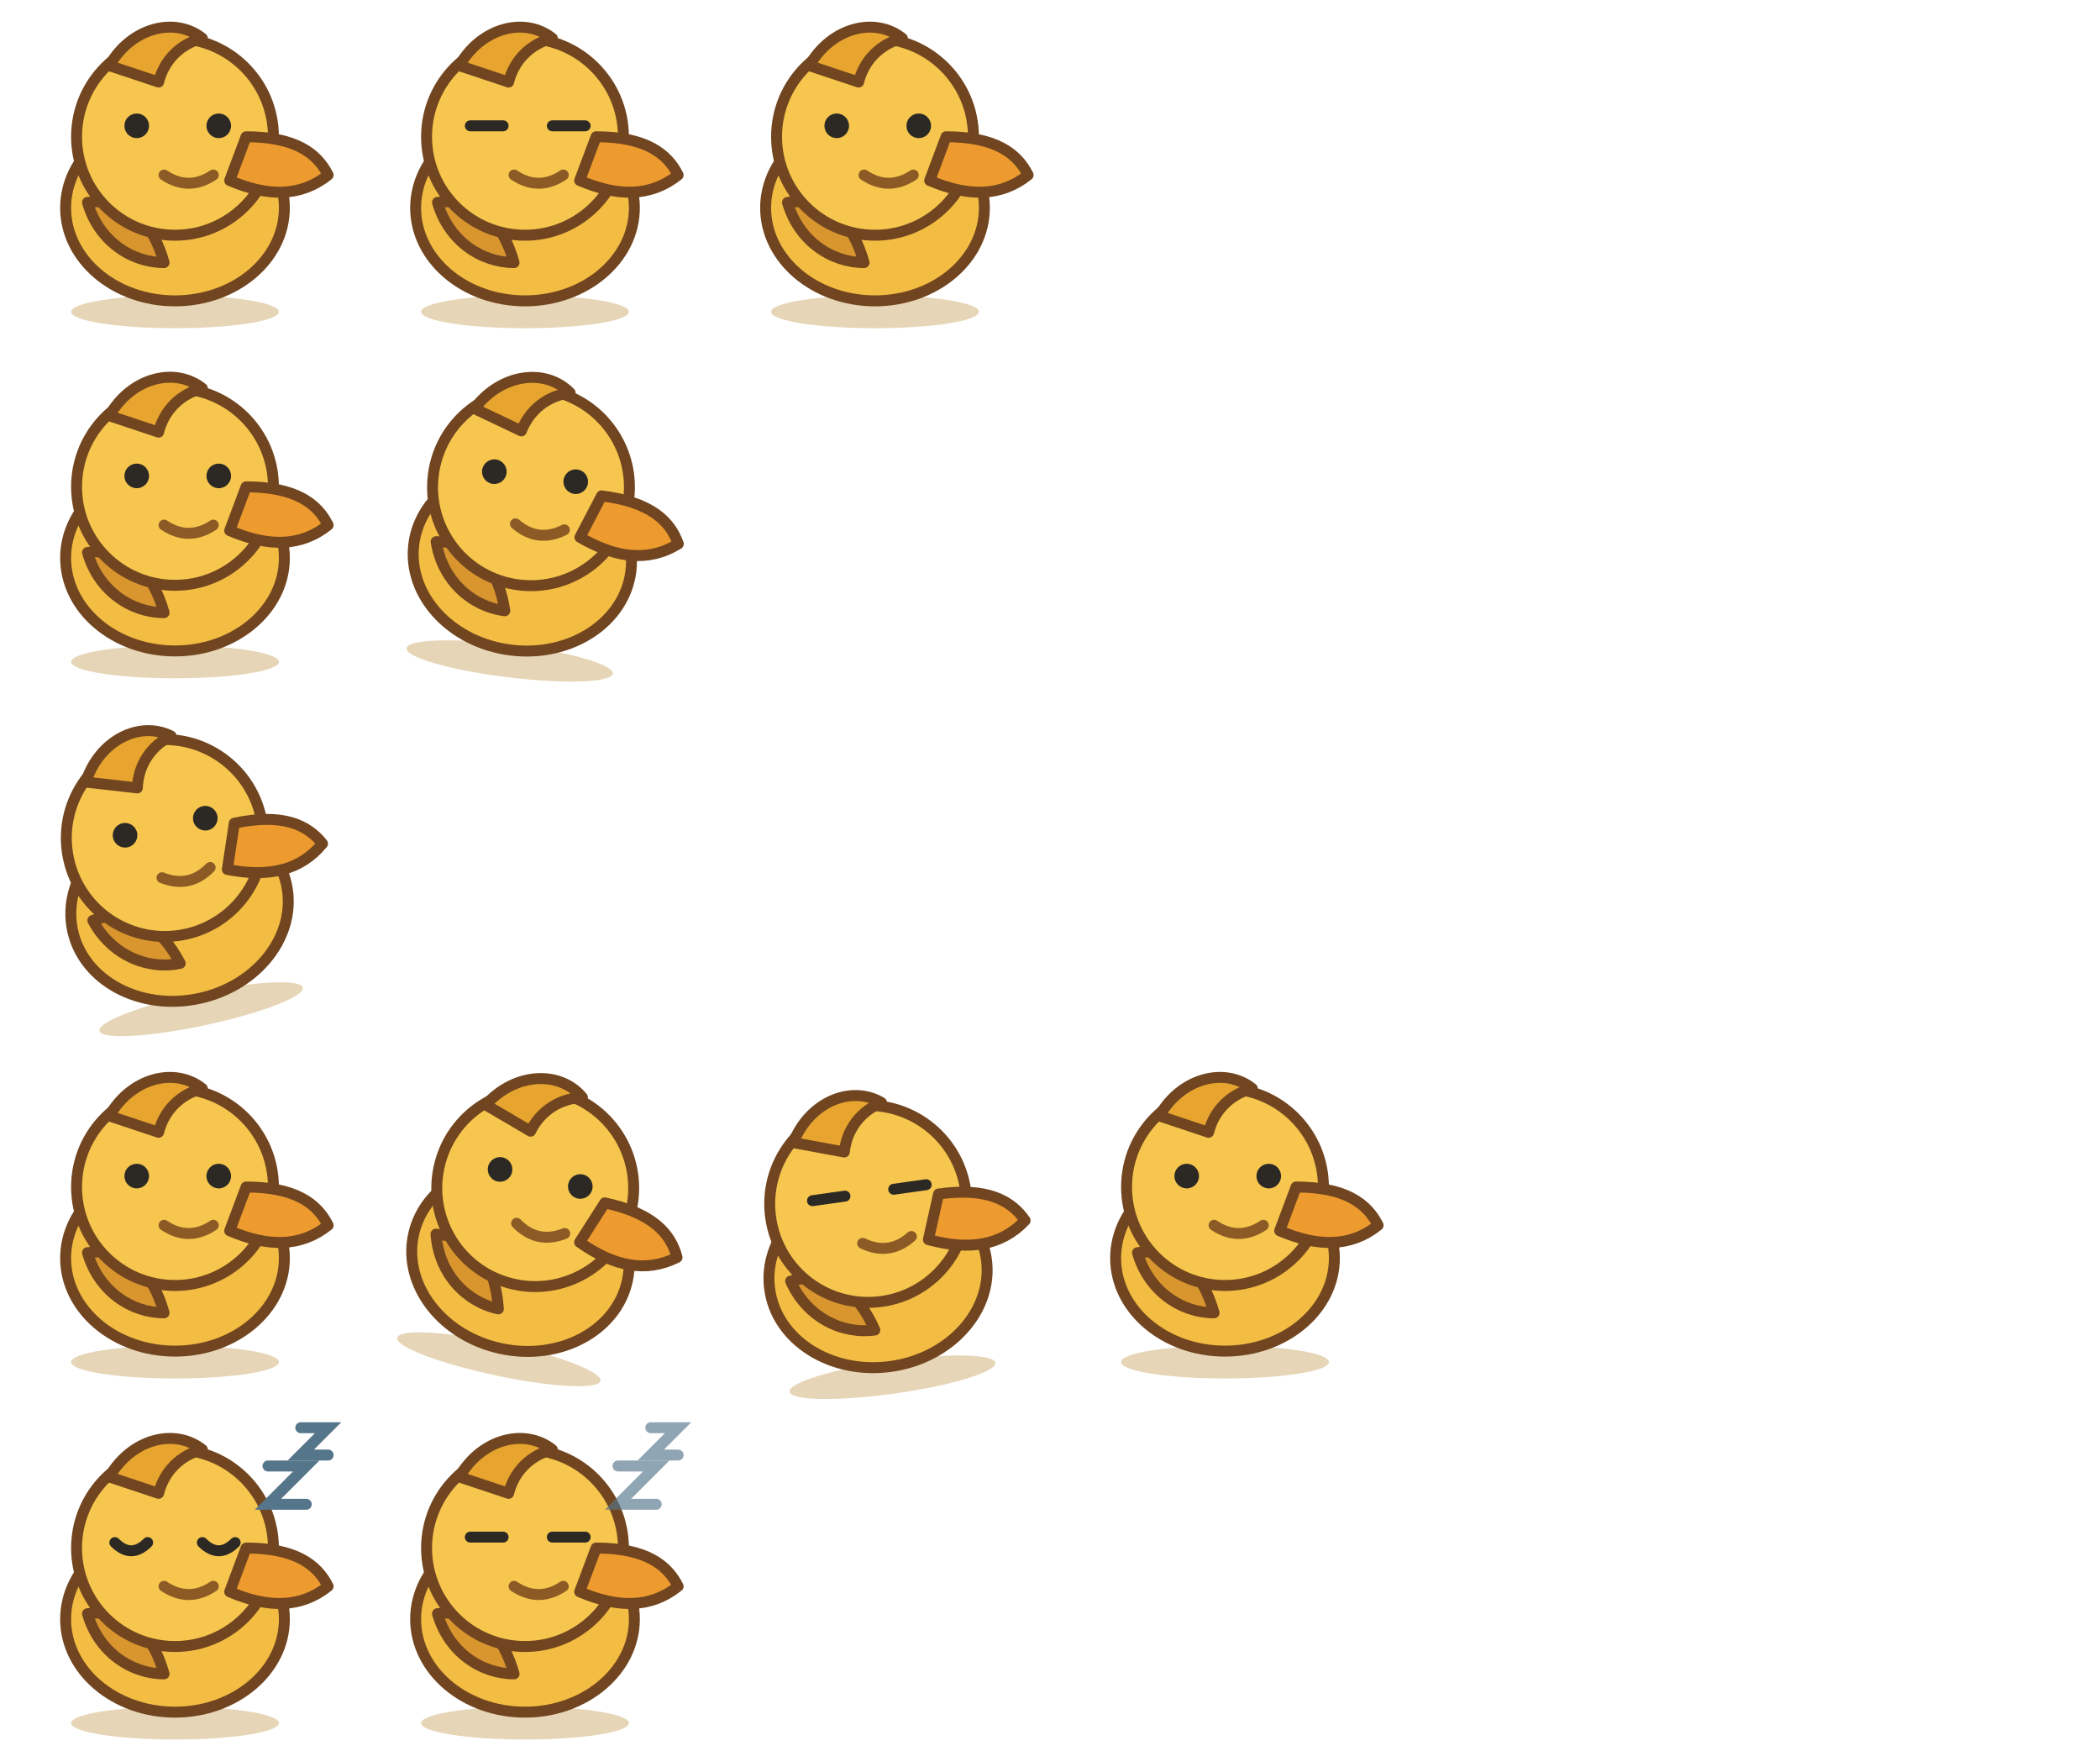
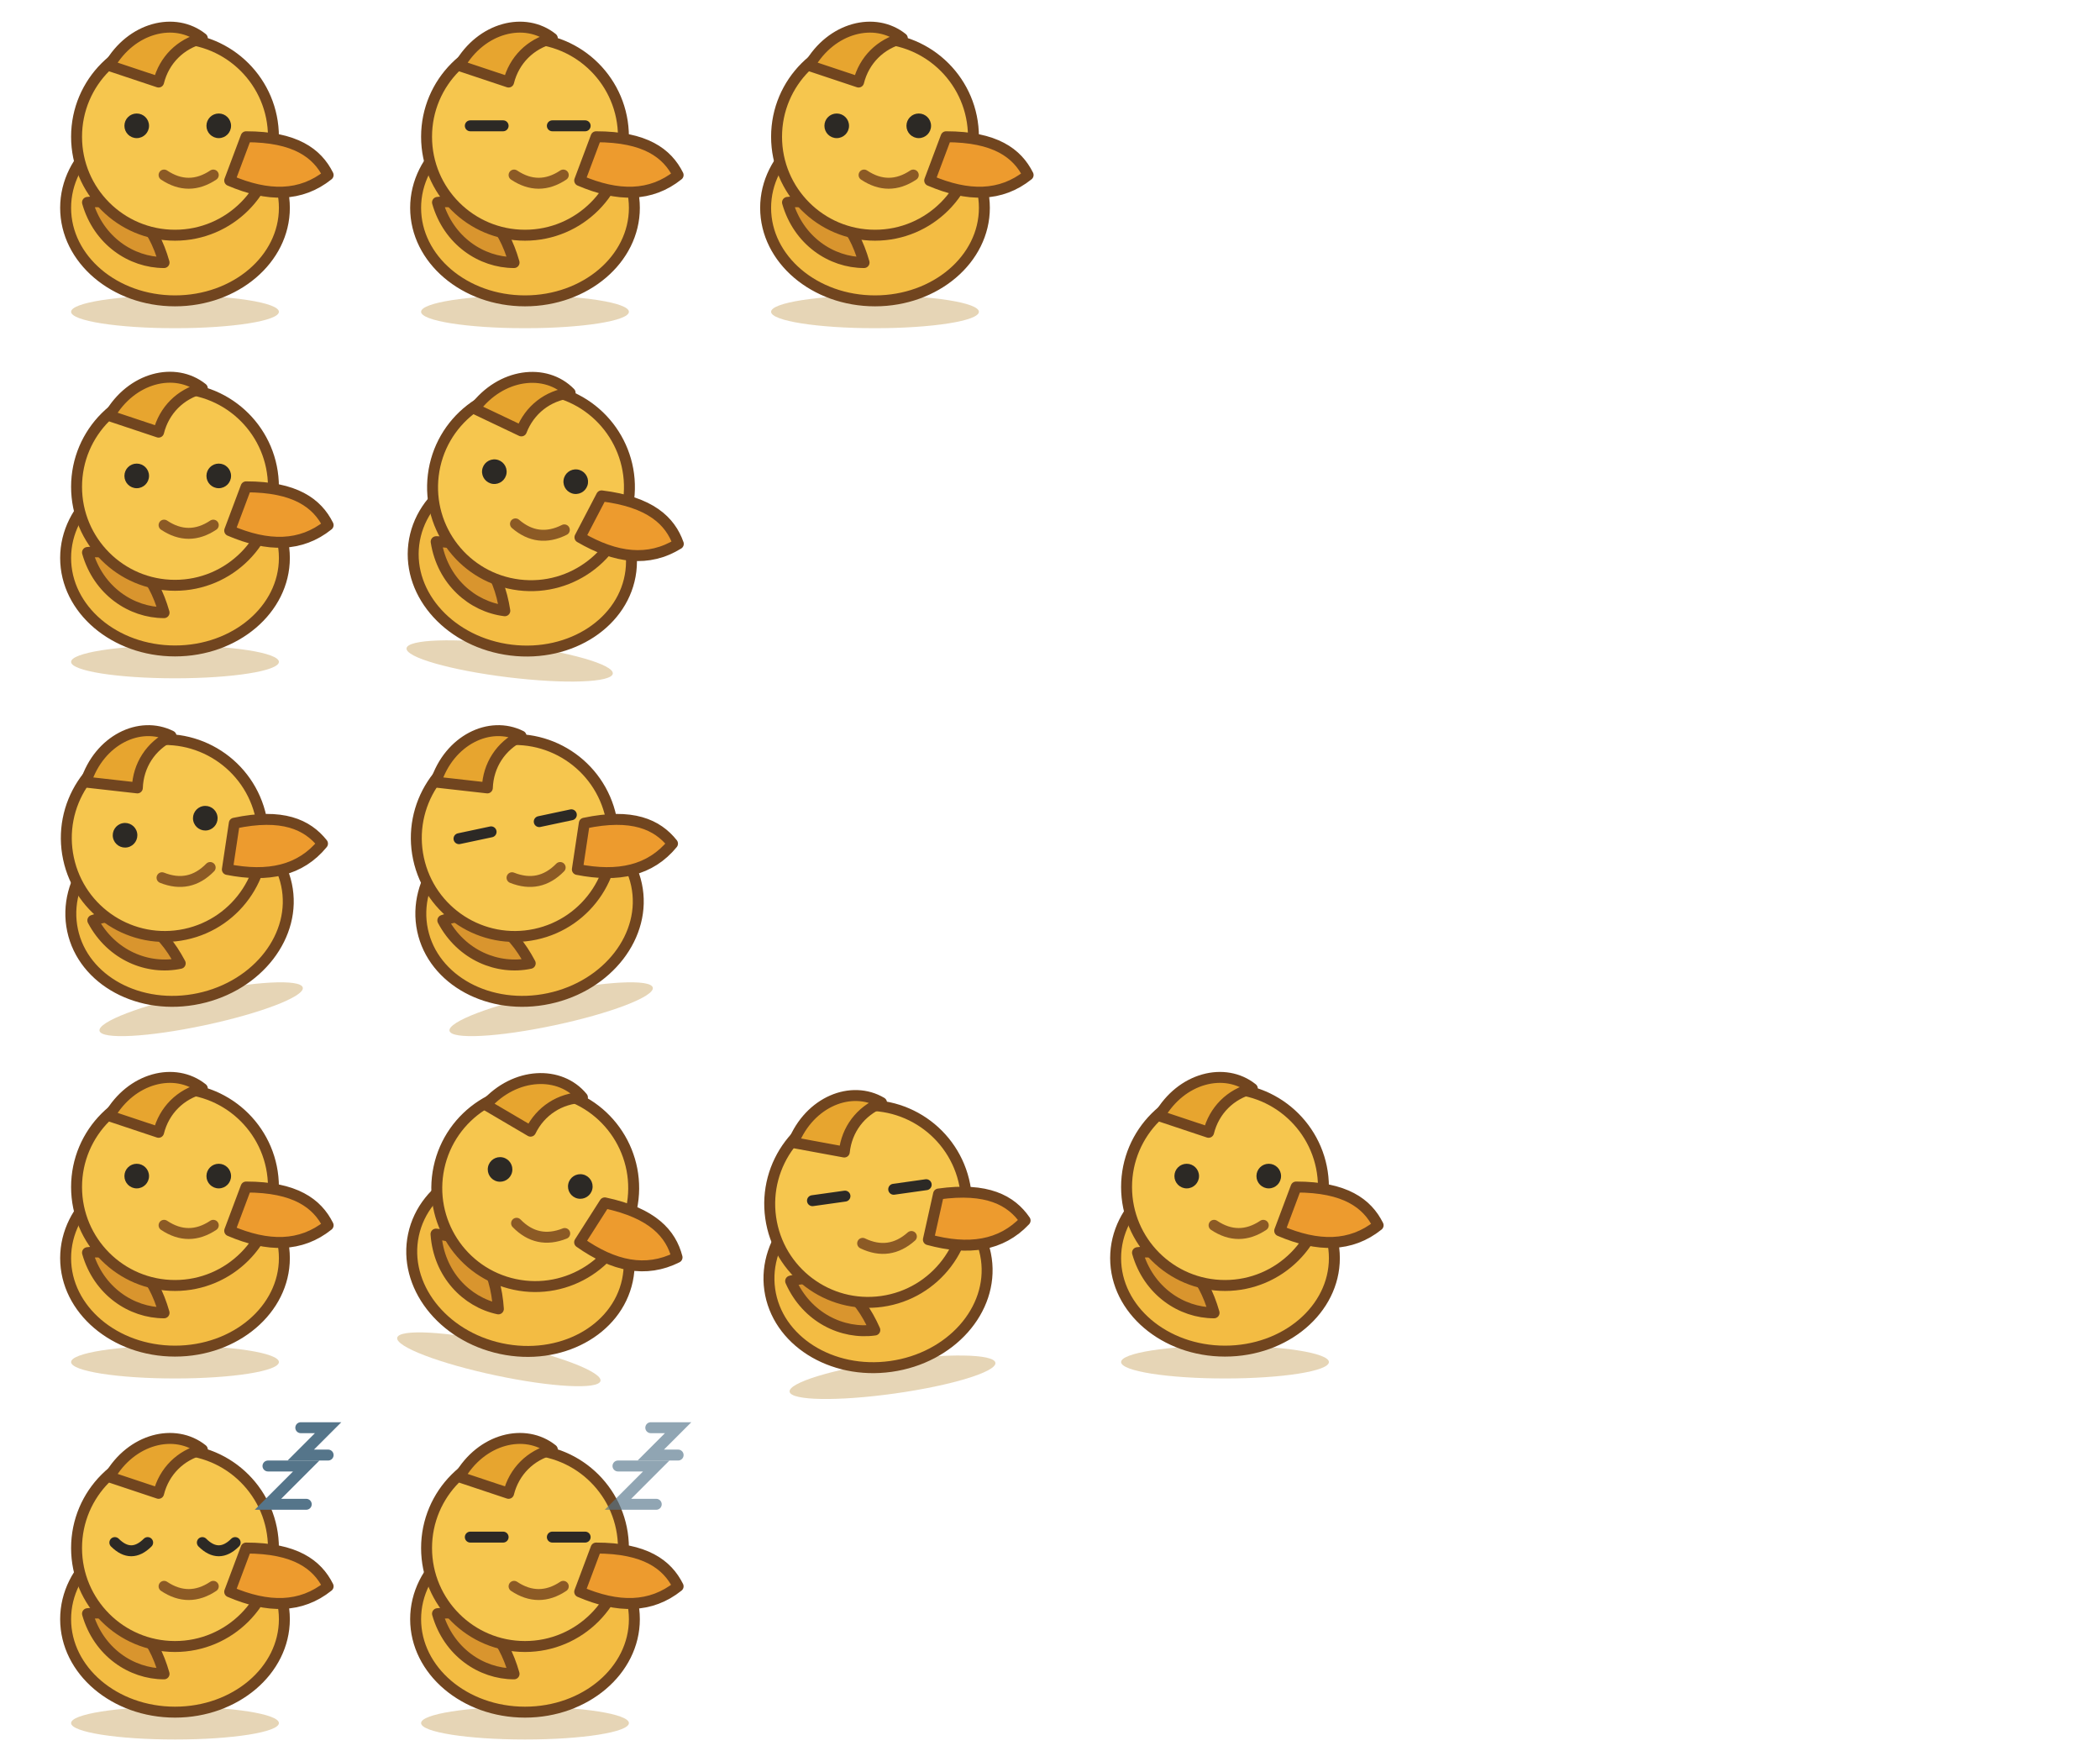
<svg xmlns="http://www.w3.org/2000/svg" xmlns:xlink="http://www.w3.org/1999/xlink" width="384" height="320" viewBox="0 0 384 320" role="img" aria-label="Original duck spritesheet">
  <defs>
    <g id="duck-shape" stroke="#71451f" stroke-width="2" stroke-linejoin="round">
      <ellipse cx="32" cy="57" rx="19" ry="3" fill="#b8872e" stroke="none" opacity="0.35" />
      <ellipse cx="32" cy="38" rx="20" ry="17" fill="#f3bc43" />
      <path d="M16 37c2 7 8 11 14 11-2-7-6-12-14-11Z" fill="#d9952e" />
      <circle cx="32" cy="25" r="18" fill="#f6c64e" />
      <path d="M20 12c4-7 12-9 17-5-4 1-7 4-8 8Z" fill="#e7a52f" />
      <path d="M45 25c9 0 13 3 15 7-5 4-11 4-18 1Z" fill="#ed9b2e" />
      <path d="M30 32c3 2 6 2 9 0" fill="none" stroke="#8c5a25" stroke-linecap="round" />
    </g>
    <g id="eyes-open" fill="#2c2925" stroke="none">
      <circle cx="25" cy="23" r="2.25" />
      <circle cx="40" cy="23" r="2.25" />
    </g>
    <g id="eyes-closed" fill="none" stroke="#2c2925" stroke-width="2" stroke-linecap="round">
      <path d="M22 23l6 0" />
      <path d="M37 23l6 0" />
    </g>
    <g id="eyes-sleep" fill="none" stroke="#2c2925" stroke-width="2" stroke-linecap="round">
      <path d="M21 24c2 2 4 2 6 0" />
      <path d="M37 24c2 2 4 2 6 0" />
    </g>
    <g id="z-mark" fill="none" stroke="#55758a" stroke-width="2" stroke-linecap="round">
      <path d="M49 10h7l-7 7h7" />
      <path d="M55 3h5l-5 5h5" />
    </g>
  </defs>
  <g id="idle-0" transform="translate(0 0)">
    <use xlink:href="#duck-shape" />
    <use xlink:href="#eyes-open" />
  </g>
  <g id="idle-1" transform="translate(64 0)">
    <use xlink:href="#duck-shape" />
    <use xlink:href="#eyes-closed" />
  </g>
  <g id="idle-2" transform="translate(128 0)">
    <use xlink:href="#duck-shape" />
    <use xlink:href="#eyes-open" />
  </g>
  <g id="nodding-0" transform="translate(0 64)">
    <use xlink:href="#duck-shape" />
    <use xlink:href="#eyes-open" />
  </g>
  <g id="nodding-1" transform="translate(64 64) rotate(7 32 34)">
    <use xlink:href="#duck-shape" />
    <use xlink:href="#eyes-open" />
  </g>
  <g id="tilt-0" transform="translate(0 128) rotate(-12 32 34)">
    <use xlink:href="#duck-shape" />
    <use xlink:href="#eyes-open" />
  </g>
+   <g id="tilt-1" transform="translate(64 128) rotate(-12 32 34)">
+     <use xlink:href="#duck-shape" />
+     <use xlink:href="#eyes-closed" />
+   </g>
  <g id="bigNod-0" transform="translate(0 192)">
    <use xlink:href="#duck-shape" />
    <use xlink:href="#eyes-open" />
  </g>
  <g id="bigNod-1" transform="translate(64 192) rotate(12 32 34)">
    <use xlink:href="#duck-shape" />
    <use xlink:href="#eyes-open" />
  </g>
  <g id="bigNod-2" transform="translate(128 192) translate(0 3) rotate(-8 32 34)">
    <use xlink:href="#duck-shape" />
    <use xlink:href="#eyes-closed" />
  </g>
  <g id="bigNod-3" transform="translate(192 192)">
    <use xlink:href="#duck-shape" />
    <use xlink:href="#eyes-open" />
  </g>
  <g id="sleep-0" transform="translate(0 256) translate(0 2)">
    <use xlink:href="#duck-shape" />
    <use xlink:href="#eyes-sleep" />
    <use xlink:href="#z-mark" />
  </g>
  <g id="sleep-1" transform="translate(64 256) translate(0 2)">
    <use xlink:href="#duck-shape" />
    <use xlink:href="#eyes-closed" />
    <use xlink:href="#z-mark" opacity="0.65" />
  </g>
</svg>
